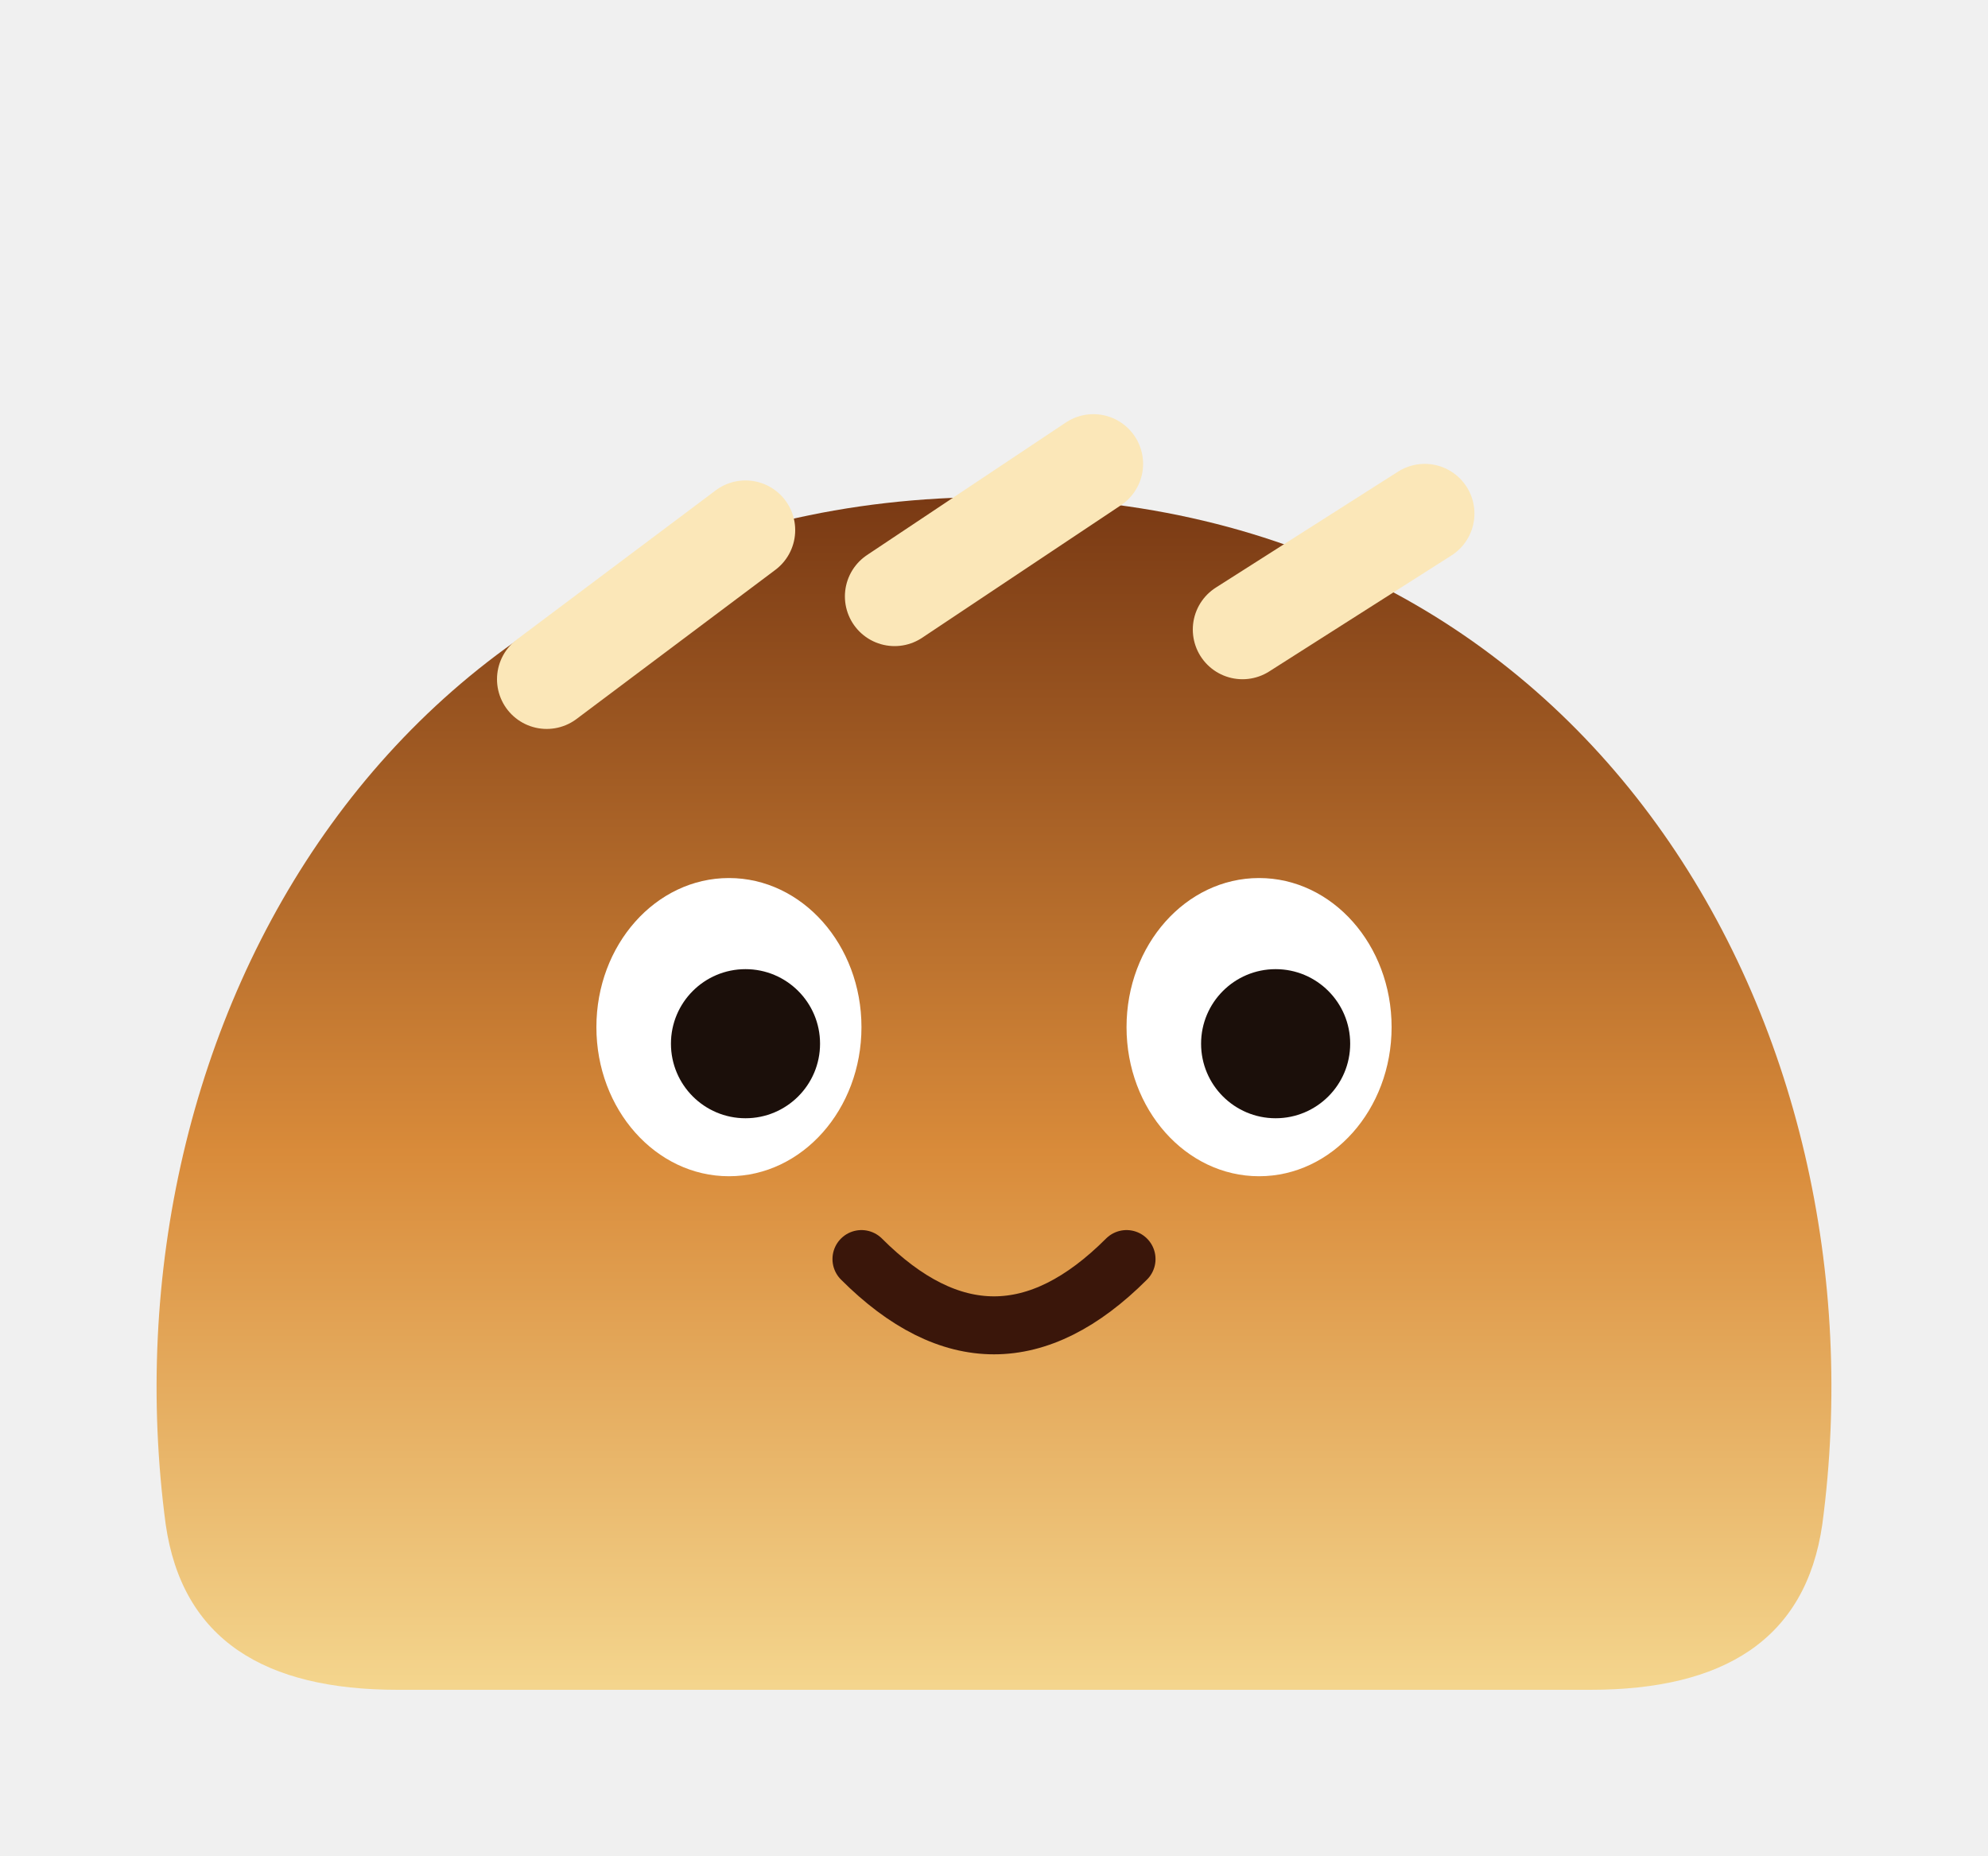
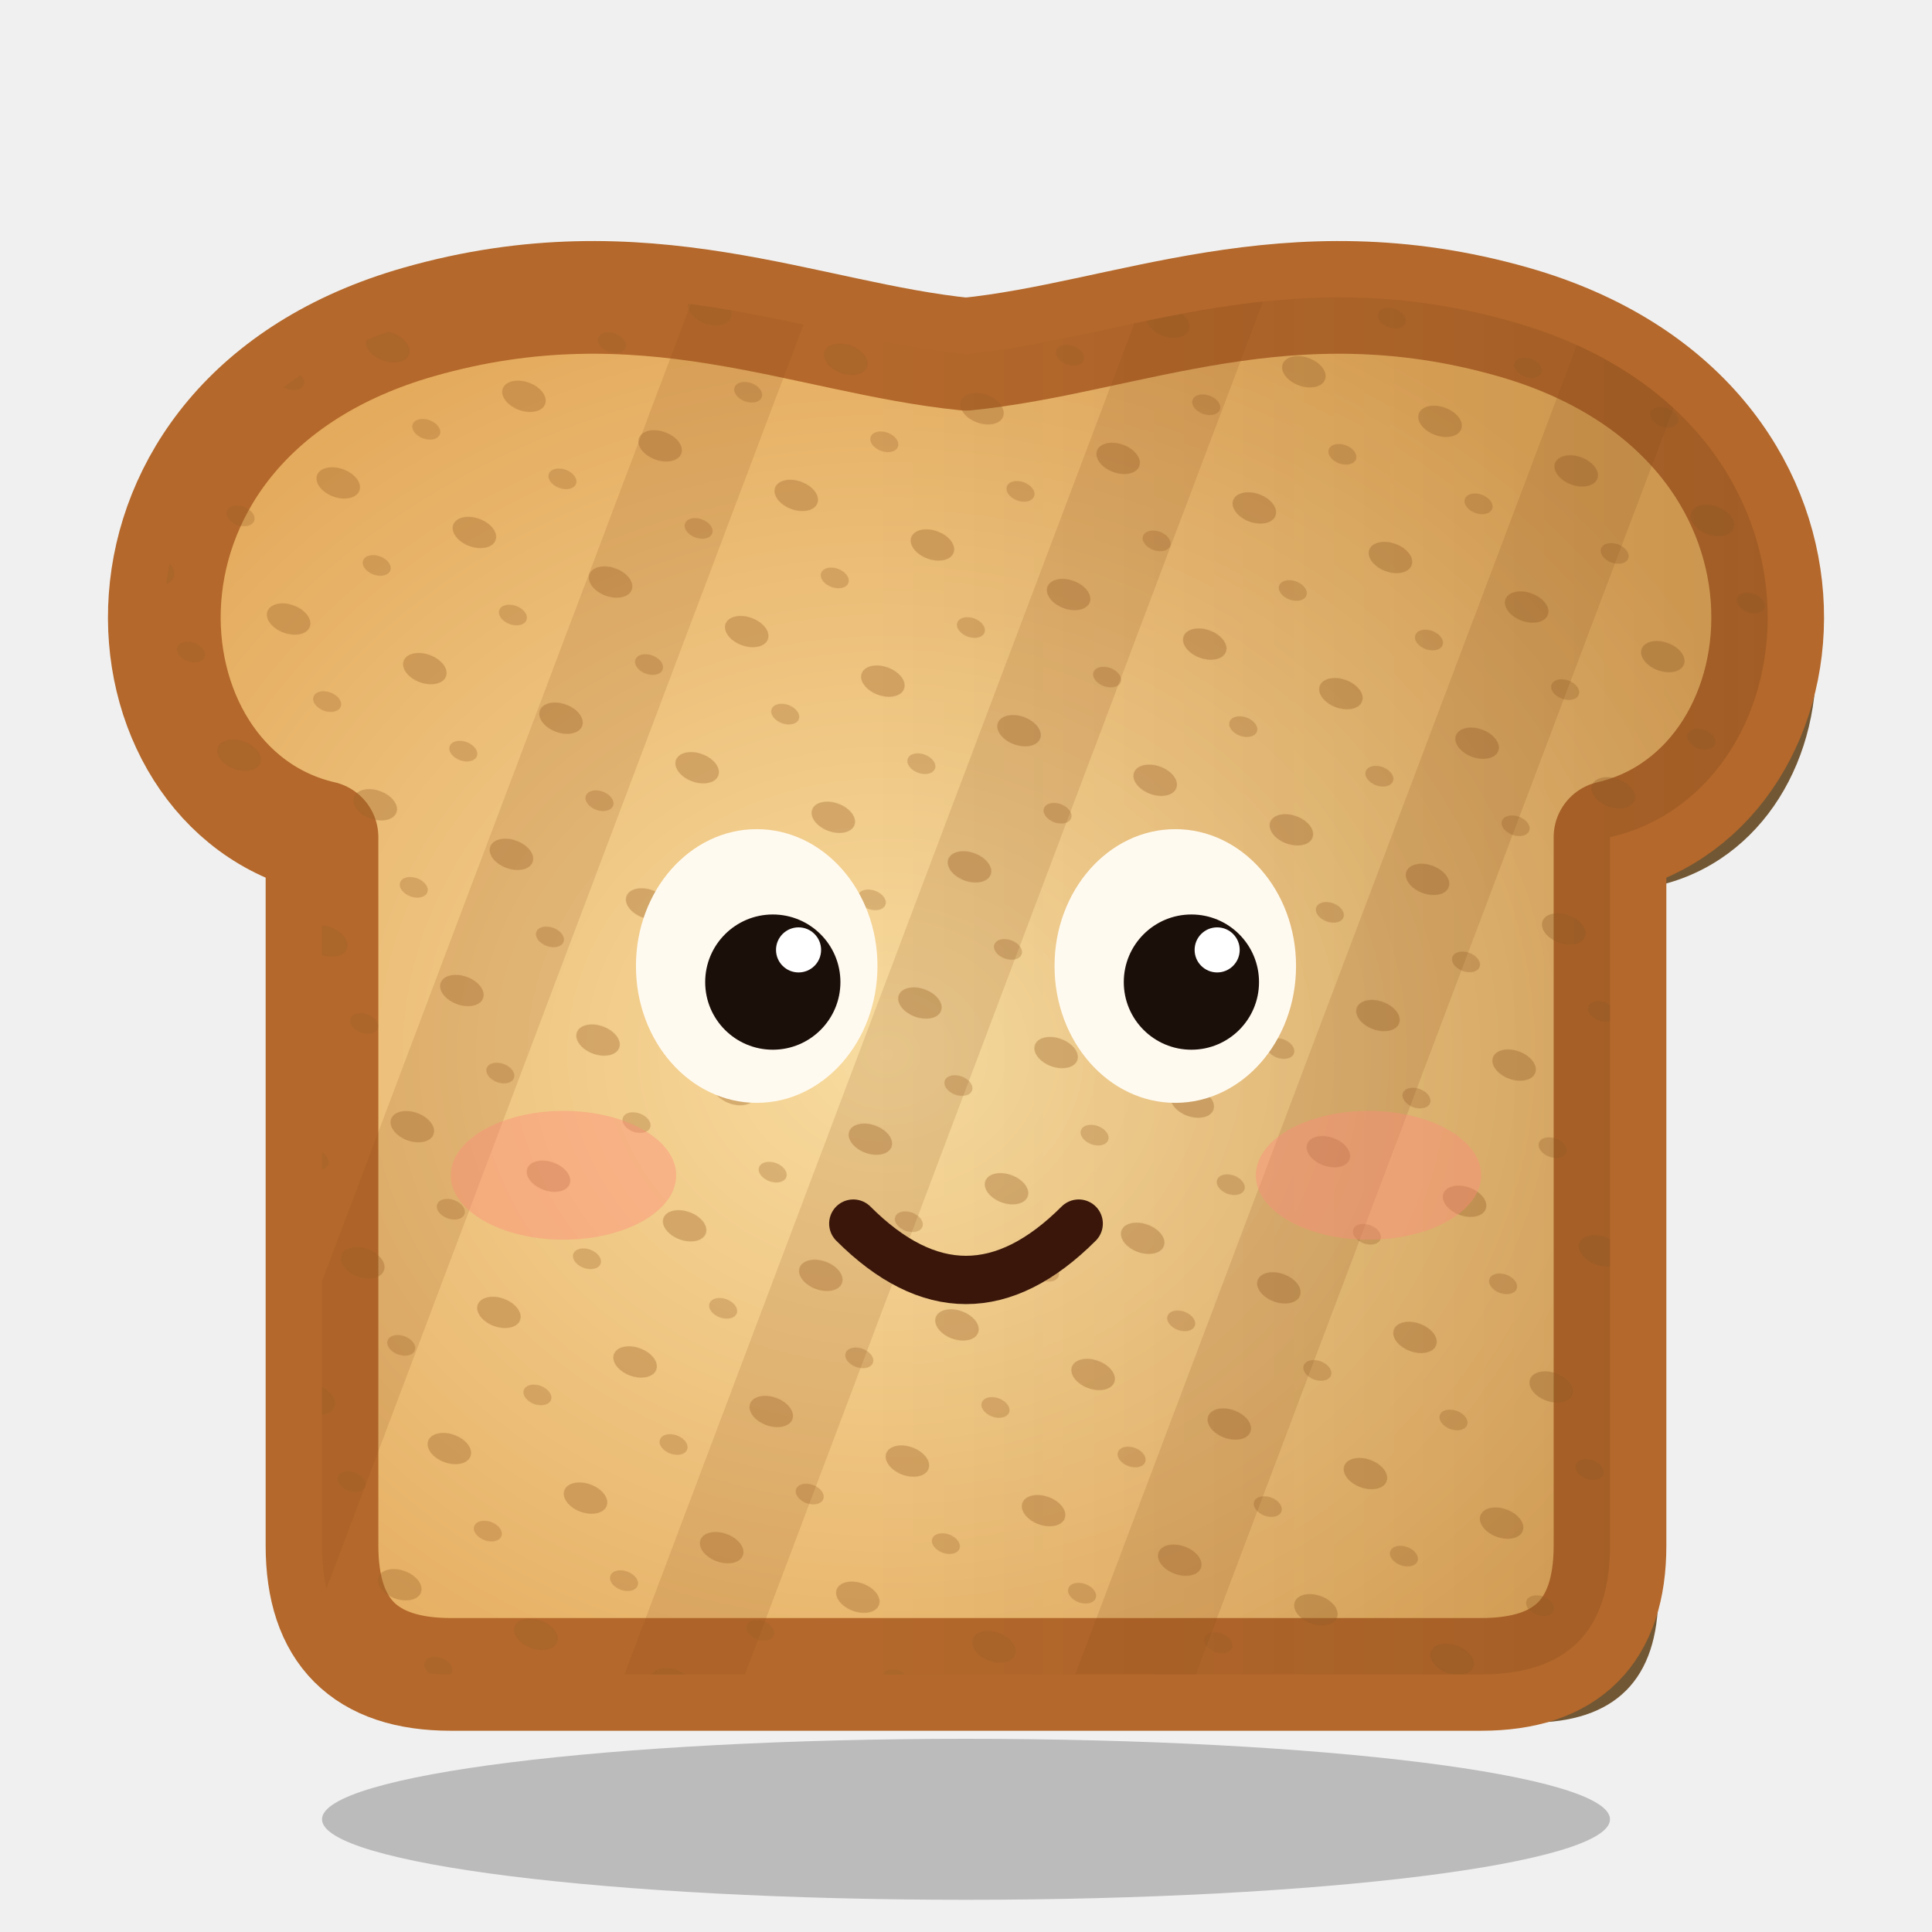
- <svg xmlns="http://www.w3.org/2000/svg" viewBox="0 0 120 112">
+ <svg xmlns="http://www.w3.org/2000/svg" class="bread mood-happy" viewBox="0 0 120 120" role="img" aria-label="Pancracio">
  <defs>
-     <linearGradient id="g" x1="0" y1="0" x2="0" y2="1">
-       <stop offset="0" stop-color="#7a3a14" />
-       <stop offset=".55" stop-color="#d98b3a" />
-       <stop offset="1" stop-color="#f4d58d" />
+     <radialGradient id="b0m" cx=".45" cy=".55" r=".6">
+       <stop offset="0" stop-color="rgb(248,220,160)" />
+       <stop offset="1" stop-color="rgb(227,168,90)" />
+     </radialGradient>
+     <linearGradient id="b0q" x1="0" y1="0" x2="1" y2="0">
+       <stop offset=".45" stop-color="#160904" stop-opacity="0" />
+       <stop offset="1" stop-color="#160904" stop-opacity="0.14" />
    </linearGradient>
+     <pattern id="b0p" width="9" height="9" patternUnits="userSpaceOnUse" patternTransform="rotate(20)">
+       <ellipse cx="3" cy="3" rx="1.4" ry="0.9" fill="#9a6028" opacity=".35" />
+       <ellipse cx="7" cy="7" rx="0.9" ry="0.6" fill="#9a6028" opacity=".3" />
+     </pattern>
+     <clipPath id="b0c">
+       <path d="M28 104h64q8 0 8-8V52c13-3 15-26-6-32-14-4-24 1-34 2-10-1-20-6-34-2-21 6-19 29-6 32v44q0 8 8 8z" />
+     </clipPath>
  </defs>
-   <path d="M10 92c-4-30 14-62 50-62s54 32 50 62c-1 7-6 10-14 10H24c-8 0-13-3-14-10z" fill="url(#g)" />
-   <path d="M33 41l12-9M54 36l12-8M75 38l11-7" stroke="#fbe7b8" stroke-width="6" stroke-linecap="round" />
-   <ellipse cx="44" cy="62" rx="8" ry="9" fill="#fff" />
-   <ellipse cx="76" cy="62" rx="8" ry="9" fill="#fff" />
-   <circle cx="45" cy="63" r="4.5" fill="#1b0f0a" />
-   <circle cx="77" cy="63" r="4.5" fill="#1b0f0a" />
-   <path d="M52 76q8 8 16 0" stroke="#3a160a" stroke-width="3.5" fill="none" stroke-linecap="round" />
+   <ellipse cx="60" cy="113" rx="40" ry="5" fill="rgba(0,0,0,.22)" />
+   <g class="bread-body">
+     <path d="M28 104h64q8 0 8-8V52c13-3 15-26-6-32-14-4-24 1-34 2-10-1-20-6-34-2-21 6-19 29-6 32v44q0 8 8 8z" transform="translate(3 3)" fill="rgb(114,87,52)" />
+     <path d="M28 104h64q8 0 8-8V52c13-3 15-26-6-32-14-4-24 1-34 2-10-1-20-6-34-2-21 6-19 29-6 32v44q0 8 8 8z" fill="url(#b0m)" stroke="rgb(180,104,43)" stroke-width="7" stroke-linejoin="round" />
+     <g clip-path="url(#b0c)">
+       <rect width="120" height="120" fill="url(#b0p)" />
+       <path d="M10 116L50 10M38 116L78 10M66 116L106 10" stroke="#8a4a18" stroke-width="7" opacity="0.158" />
+       <rect width="120" height="120" fill="url(#b0q)" />
+     </g>
+     <g class="face">
+       <ellipse cx="47" cy="60" rx="7.5" ry="8.5" fill="#fffaf0" />
+       <ellipse cx="73" cy="60" rx="7.5" ry="8.5" fill="#fffaf0" />
+       <circle class="pupil" cx="48" cy="61" r="4.2" fill="#1b0f0a" />
+       <circle class="pupil" cx="74" cy="61" r="4.2" fill="#1b0f0a" />
+       <circle cx="49.6" cy="59" r="1.4" fill="#fff" />
+       <circle cx="75.6" cy="59" r="1.4" fill="#fff" />
+       <path d="M53 76q7 7 14 0" stroke="#3a160a" stroke-width="3" fill="none" stroke-linecap="round" />
+       <ellipse cx="35" cy="73" rx="7" ry="4" fill="#ff8a7a" opacity=".4" />
+       <ellipse cx="85" cy="73" rx="7" ry="4" fill="#ff8a7a" opacity=".4" />
+     </g>
+   </g>
</svg>
